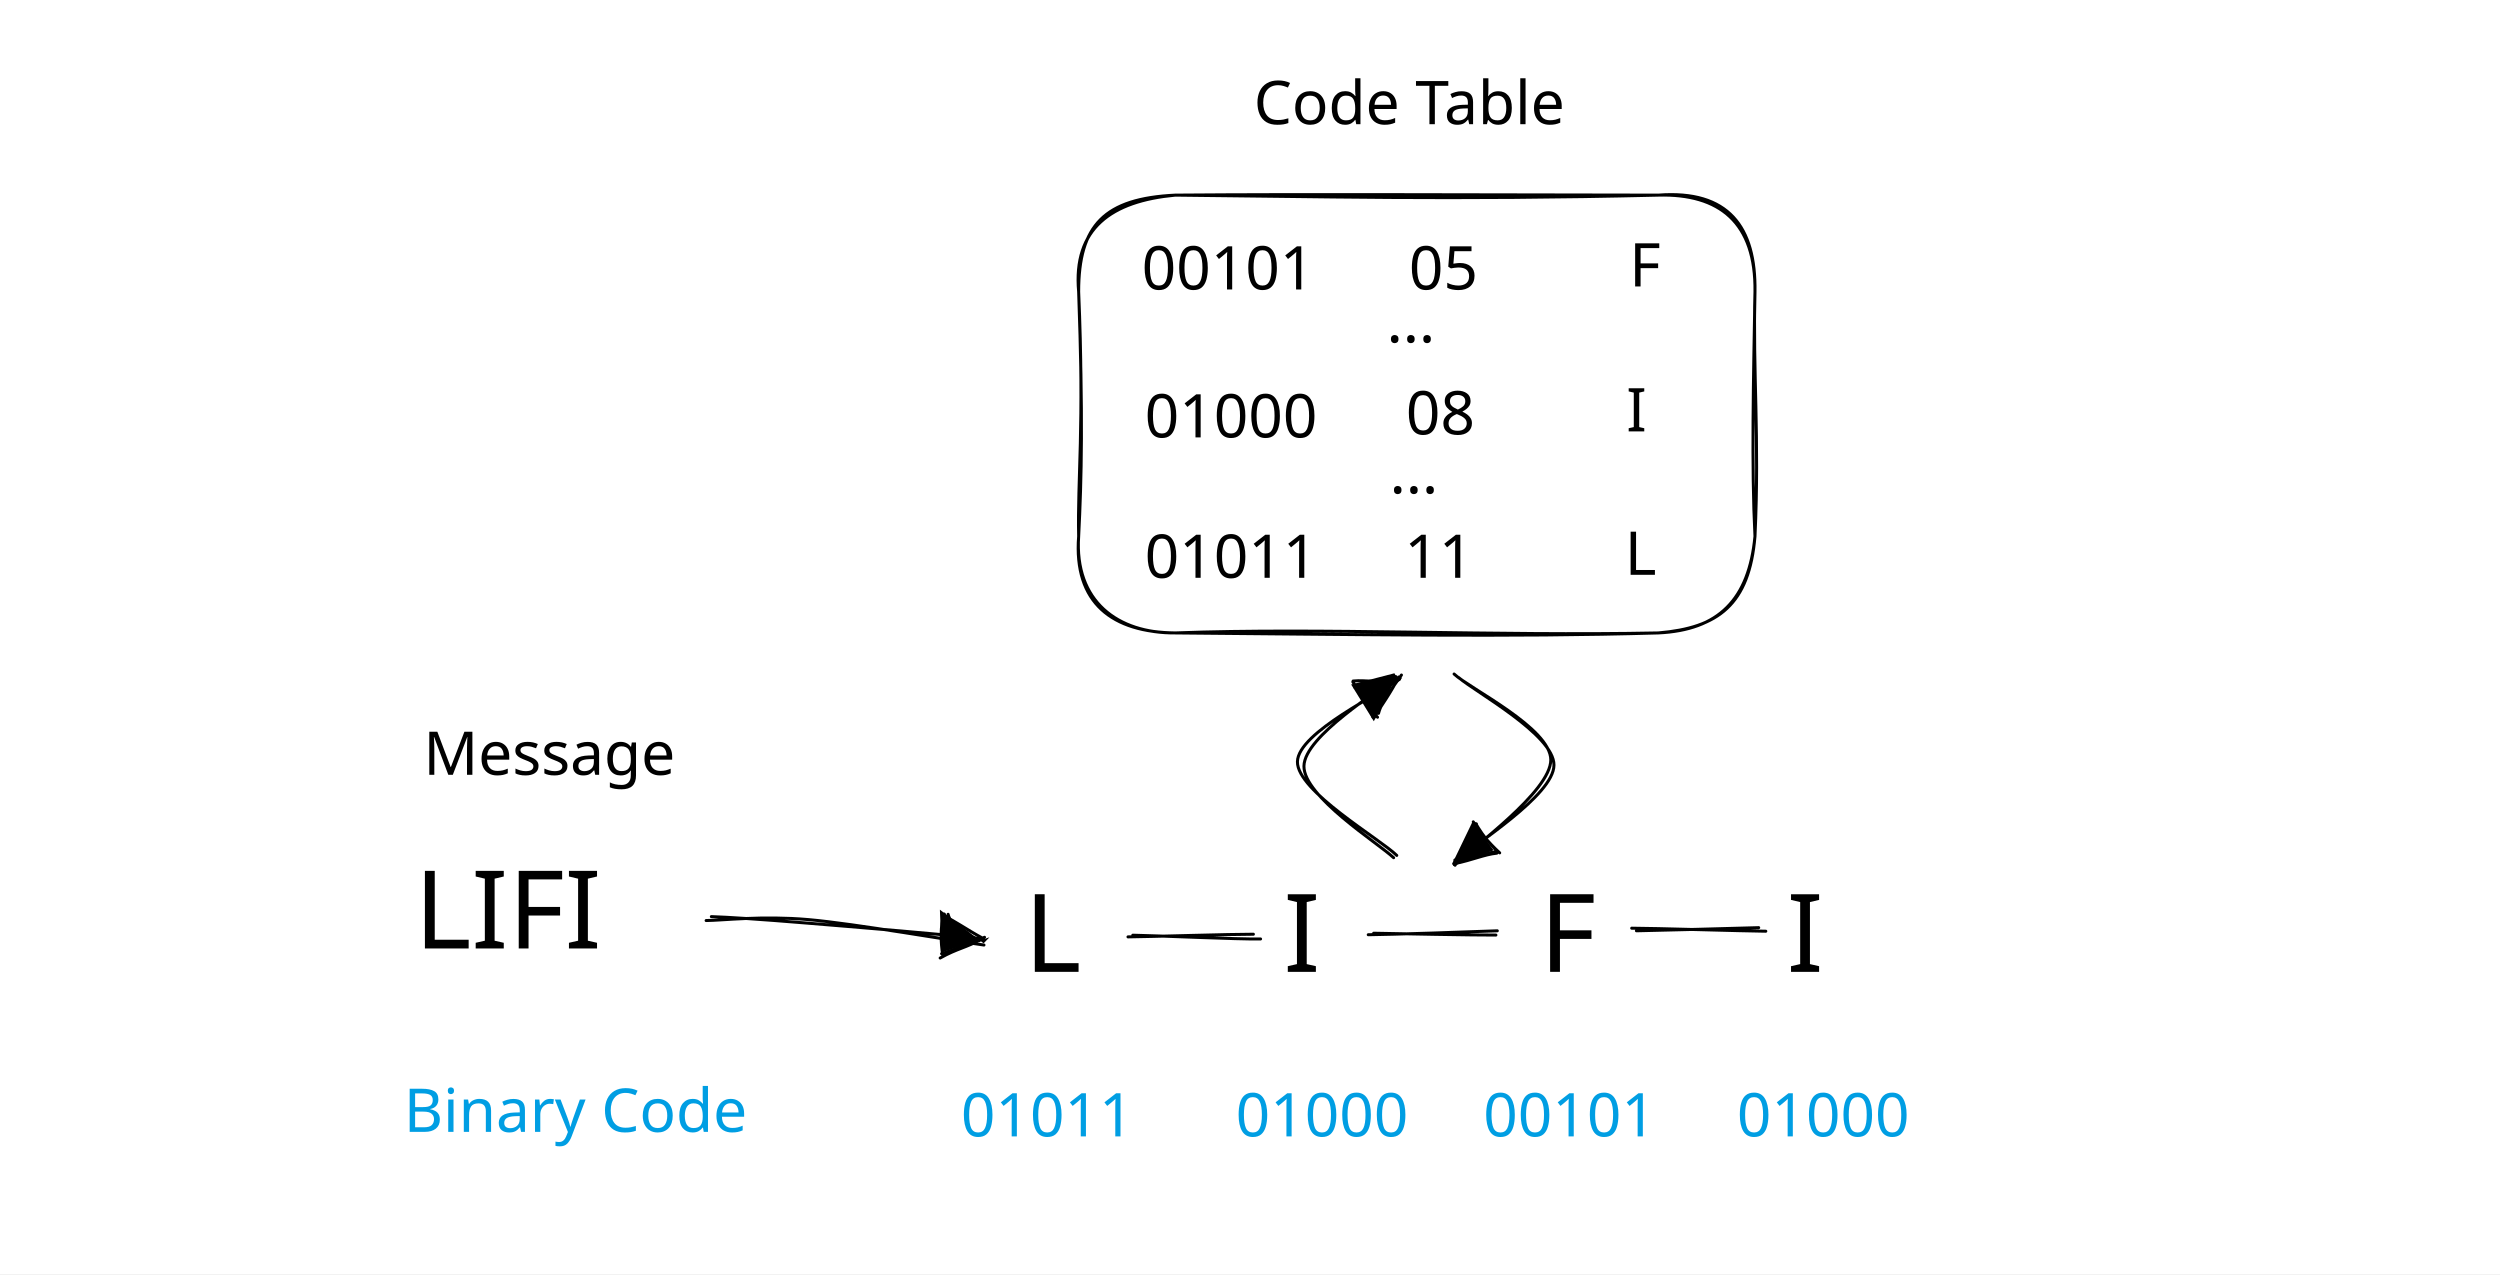
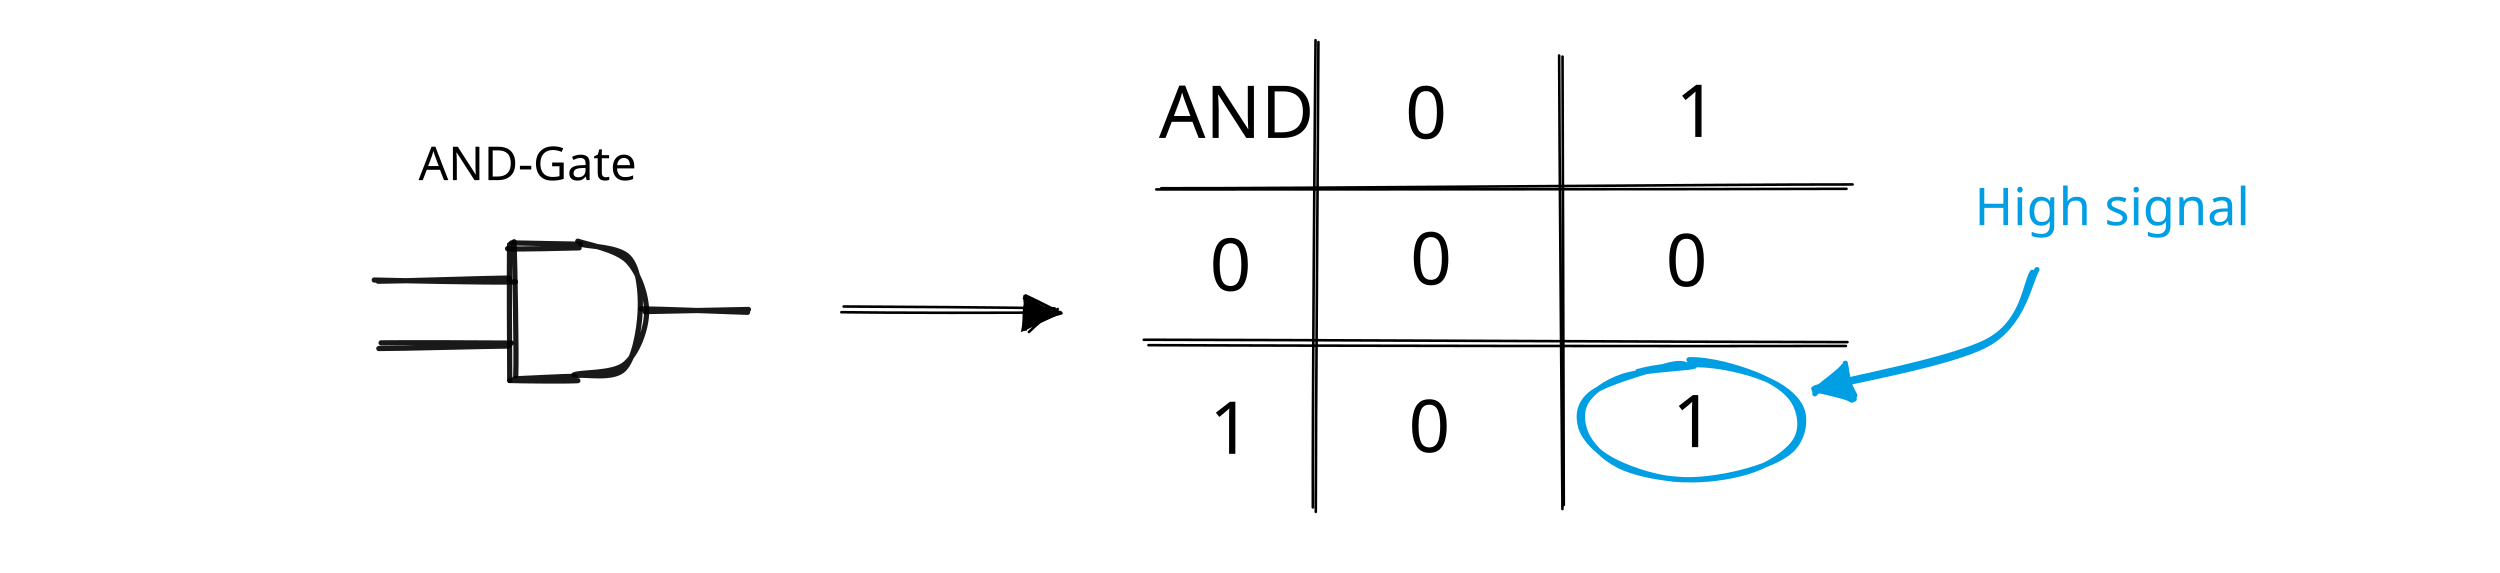
- <svg xmlns="http://www.w3.org/2000/svg" version="1.1" viewBox="0 0 828 422" width="828" height="422">
+ <svg xmlns="http://www.w3.org/2000/svg" version="1.1" viewBox="0 0 959.2 219.8" width="959.2" height="219.8">
  
-   eyJ2ZXJzaW9uIjoiMSIsImVuY29kaW5nIjoiYnN0cmluZyIsImNvbXByZXNzZWQiOnRydWUsImVuY29kZWQiOiJ4nO2dWVPqSFx1MDAxYsfvz6ewnNtDpvdl7kRZ3FFU1LemrFxiXHUwMDAxXCKRsFx1MDAwNEGnznd/O5EhXHSEXHUwMDE4kHCiNblQSGfpdPr37+d5euGfXHUwMDFmOzu7zmvP2P1rZ9eY1HXLbFxm9PHuT3f/izFcdTAwMTiadlclIe/70Fx1MDAxZVxy6t6RbcfpXHL/+vNPvdfTWqbzaNtcdTAwMWStbj+/n2ZYxrPRdYbqwP+p7zs7/3h/XHUwMDAzN3KMieNcdTAwMWTr7fVvXHUwMDAzXHUwMDExmd97Zne9W3KMKONcdTAwMDDT2Vx1MDAwMebwQN3JMVx1MDAxYSq1qVtDw09xd+3eNqxJ76n9VDxcdTAwMWH1jaPCTancfuT+XZumZVWdV+v9efR6ezQw/NShM7A7Rs1sOG03X3P7Z+dccm1VXv5ZXHUwMDAze9Rqd43hMHSO3dPrpvPq7lx1MDAwM2C2V++2vGv4eybqXHUwMDFiXHUwMDExcvbdPVx1MDAwM1x1MDAwMzl3733bslx1MDAwN+69/1x1MDAwMN7m3/1Rr3daKlx1MDAwYt3G7Fx1MDAxOGegd4c9faBeh3/cePpUwi/stmG22o77ov3yXHUwMDFkXHUwMDFhXtFcIiC5YFx1MDAwMPNZgnuP3mHDe79/XHUwMDA3n73bmD57d2RZfrbchEKgTvjnjHpccv39XHUwMDA1QqbuwVxiJ5BcdTAwMTG/5Cyz25m/nGXXO1x1MDAxMe+8aXedqvlmeDlcdTAwMGXtLerPpvVcdTAwMWF6I179U8VzqrKrt4xgXHUwMDExXHUwMDBlXHJ1U/cqUIRcdTAwMGXfs8yWW0V3LaNcdTAwMTmuu46pqJklO3bPT62r2+vqcoPDxvxj2Fx1MDAwM7NldnXrai4rXvqvn6txg1x1MDAwMFxcxlxypJJJQqlMXHUwMDBlzotl31x1MDAxZN11x+W9Um6E9lxu91x1MDAxN/U8yj44LFxmXHUwMDBlkVx1MDAxYU1cdTAwMGZcdTAwMWS2iFx1MDAwZcHz6FxiwiihXHUwMDEy0o2hM03wq0bgtVx1MDAxZNP6rV0tvcjiYb9cXLjBpSdwTWZZXHUwMDBm1SN9MLDHu7OUX9NPcWBiJLhf4uuBiVlo71xmTFx1MDAxY1wizc3gyWHxMJLKgP5vg0ovXHUwMDFmayFcdOnSplxmYipcdTAwMDXlXGb5kvpcdTAwMTGSr8UyvFx1MDAwNLyU491S+exscivfJpdZR5JcdF9CvddMuYbSY1x1MDAxMvnVKIZJSDBcdTAwMDVcdTAwMDQxvrn2LCUof8Zd91x1MDAxMZmP9jl4rpyMrWPZKdXrXHUwMDE1m29cZnaGWcBcdTAwMTJLXHUwMDFk9kyQvibmXGbP751hziRcdTAwMTSAqVqfXHUwMDE4c/v1sdC8PFx1MDAxNvDhXHUwMDFhXHUwMDFlSVK7vLSuKlnHnDO/qrhnSJxiw1x1MDAwYmFcIqNcdTAwMTVcImVGQs7hVqxWpeRYfJaX5Fbrvt0wdq70RytcdTAwMTOGayA3sVx1MDAwNFxyjLrzXoGiMFwiYFx1MDAxOUZSXHUwMDE5UUJJdnL79VxyVKu97tXgqqePi4OT4qNee7nLPEUgbL9CnGJLiVwiIIKEaDK48XmoXGJcdTAwMDeE8ICD+jFSfsv1bz3A0z2/lpNcdTAwMTbX7l091i5cdTAwMGJcdTAwMGbX9+aoYb9hkSfD3P3FXHUwMDA22tOKXTFcdTAwMGZ7et4wO87xW6vPJlx1MDAxN/eTTbWnjHIqVzGe12qKXHUwMDEwW25xQoilYDRgXCJ9aHF2Xob5yrB5Xt5vji6LR62+XHUwMDFj7GdcdTAwMWVcIsQ1wWlcYiREkMbTY4nBRZRcdTAwMDJ4/etcdEqEXHUwMDExY1x1MDAxNK7ATjabo0XzXHJAXHUwMDAwYXRLJENcdTAwMDen3Vx1MDAxMr1nZD125NL2XHUwMDA3UZVIXHUwMDA1TI5OXHJPmi9cdTAwMGadyYvzkrtcdTAwMWZW988omVhZR0c94LbRXHSYbTHoQIKAylxiXHUwMDExm4uiZIedbICzNjVMLKNcdTAwMDZyKFx0IUDCxNjcOKJTXHUwMDEwXHLkVFx1MDAxOC5fdZxaYXKeyzw2gkVgXHUwMDAz08Qm0lx1MDAwM1rAXHUwMDA2UVx1MDAwZSBhXHUwMDAyf0Nqolx1MDAwM1x1MDAwNluGZs2AXHUwMDAxgmg5M0BZXHRcdTAwMDJcdTAwMTKZmFx1MDAxOVA4h5eTPad51qTj0/xTXHUwMDAzV0Qv68xwrppcdTAwMWHsb+HwQTaihFBcIoo5ltuJXHUwMDEyflwimlx1MDAxN+vVXHUwMDE0jE7fhEWo3z/fXHUwMDFixforQpf0clx1MDAwM9f9hFx1MDAxNzb9lJ3oYyb6XHUwMDE51uxkwGCp2apqMECAQpBcXEysO1q9ujgtXHUwMDFj3jvV1uApNzwtq6LPuphEuHxQsjQlJJnLXHUwMDA3lZRLziH5pj5fuFx1MDAwNH+jz6cyslx1MDAxZTwxg01cdTAwMTjgXHUwMDAyrtJnTotm8dIqkkl9ZPVPOs/Pe/1cdTAwMWIn6+woU0PDXHUwMDBi7NBUm9+kPlx1MDAxZlx1MDAwMVx1MDAwNED6XHUwMDFkfT4gMlx1MDAwMY7YfJPDIZdcdTAwMTKSXHUwMDE1QvW0eXHctK+Ni9b4ptTLmc/83M4+NoJHYEPSxCaZz1x1MDAwN1x1MDAwMVx1MDAxNlxiY8i/o9NcdTAwMTdtp22ZmnXtNLK8l1hiRiQgK1xmXHUwMDA2XHUwMDE5XHUwMDFlXFydv3XahnPzdNe9N4735d3eXHUwMDE3XGLNL1x1MDAwNkogSdXVS2inXHSsXlx1MDAwMcT8W9ppbkw8XHUwMDBi4LxnZE14llx1MDAwZW5kXGaqRofy5LH5ioBHtWN9Ulx1MDAxOdya+YfG2e3J8W0p6+woU3SxwUmXnYR2XHUwMDFhgFx1MDAxOFwiKb4lOjRcdTAwMTPc0DWhgctD8954XG6OaXIzrc5q4p69der98Vx1MDAwMTopvFx1MDAxNPd6Jsg8NUJEUJNqZCCZmabKn6k251s6N8UsQFNcXLeh4UuZ4YwyZeOv0Fx1MDAwYkxcdTAwMGZwjtSrRVx1MDAwMug5NPPnNXtcdTAwMGa/ZJ5cdTAwMTlcdTAwMTCefoIgSbMrKzCpJN5CU1x1MDAxNjL8nm6NpmlZQMbNxnrQcLlcdTAwMTRcdTAwMWGAoVx1MDAxMlxcTpK7NuNxrTC5rzPWf+5cdTAwMWScmJX861xyy755XHUwMDA2wuPcIctcdTAwMDA0jCFMsfiW/b9fnVx1MDAxOVx1MDAwNJaHXHUwMDAzOOOcY1xmkjOzX1x1MDAxY06Mq8KtXdiv14/L5sPeee8w88xQobHAxkNcdTAwMDRlolx1MDAwZlx1MDAxOEEsJFx1MDAwMYxtzruZJmy1r7ZUbtv9cq1QXHUwMDA1iHb3b29cdTAwMDaVonP9Rftqo63LLffVrmldXCJcdTAwMTRcdTAwMTNcdTAwMDNEiFx1MDAxMiFhcuitl1x1MDAxMpOgVnnoly0xumi+3taczHtkiiaNXHUwMDAyf/Ovklx1MDAxOejdcWvKO1x1MDAwZY6UTlx1MDAxM/rvXHUwMDA051dcdTAwMThI8V6IXHUwMDExdMKYoYxcdTAwMTBSRlxilcnpjJ/1l1E6qVxiTtzy3jGnXHUwMDFhR8qGVHYkXCJcdTAwMWNcdTAwMDRa6U3TXHUwMDE5XHUwMDE4fz2jk2tcdTAwMDBB6MV4KZJcdTAwMTgvwqrSiTKV+OempKDpnpgpKbEzoyVcdTAwMTFoXHUwMDFkyoaOPnDyZrdhdlvhjE1X0DhMMFx1MDAxZN/jsj5yc1x0NFx1MDAwNIXbbS6xKlx1MDAxOImZ78y7JaP3vMqs0YXHNbqNj7NcdTAwMTE/XHUwMDA1OZCNXHUwMDFj0DB041tMQFVpIOa+a+Dng0Tkw9KHzr79/Gw6qoQrttl15kvSK7I9XHUwMDE34rahL4iBeo5gmqpx5tyMs5570bAq+592fCC8L7PPf/+MPNqvkN7hc7VcdTAwMTVJ+tFcdTAwMDVk6H5cdTAwMGLV3T/9R/D/ytpGl0tcdTAwMWKWXFy1eHCFKarxQ1x1MDAxNTMqbVx1MDAxYy1Km0zTRydcdTAwMTFdj36WpvIlkZIuIcgqpsam1ctdcSXQVbB59UosXHUwMDFiilx1MDAxZsKoXHUwMDAyXHUwMDAwcVx0mFR+MImQXHK0rnzFj5RcdTAwMGXLV4KMSFxyXHUwMDA3N1x1MDAwZdNcdTAwMTazUNpGZcyvq3OHf051XHUwMDAyS6TMqVx1MDAwZSVcdTAwMTJcYlfhXHUwMDEyi068b5xR0Vx1MDAxMVx1MDAwMGlcdTAwMWNgXHUwMDA2hVBcIlx1MDAxYqhEU1x1MDAwMVx1MDAxMppy+IhcdTAwMWI4Y1SyuWxtWYqoXHUwMDA0KiOqtv9WKZJcdTAwMWOnaUglllx1MDAwMKVcdTAwMDCuMiu7XHUwMDBlXCLsTspQNt6CXHUwMDAyUE2oJEGpeoFcdTAwMDQq23g9XYqP3s3p0lxcrlwizSrJMCDKJCbunFNA/tMlb3fA08PLJ+Aoa1xickVm8klr8Vx1MDAwZXxWlUlcdTAwMDJNKteJXHUwMDAxJFx0poFcdTAwMTlJ/ypcdTAwMTNcdTAwMDZu51x1MDAwMUJcdTAwMDJRmt5cdTAwMDJ0iaSJuZNcYiVcdTAwMDerRGE3Lk2CyEB3/ealaSVcdTAwMTVQZiOjjCm9did4ML/tXGJYJ4gqOcXKhGFKndCidZJIm+KDjGHB/DhTQqNcXFDlcVx1MDAwMMqUOKXu/n09ZYJLTSZcdTAwMDSRVLLEk1x1MDAwYlP8XHUwMDE0raxcblx1MDAxM4SaXHUwMDEwXHUwMDAyYbdcdTAwMGWR4Gqg3mBcdTAwMDSZbr8q0nDg3jBiiT+2oE5QKmdBcFx1MDAwMX6nXHUwMDEzpzxcdTAwMTRcdTAwMTmwIDcvT/Er6oTlSWkl4FRyiVx1MDAxMFx1MDAxN1x1MDAxY/njmoNGXG5P24uDXHUwMDFhdVx1MDAxNyxk7tIr3Huni9mgXHUwMDFhcHtdlHUugHL1INuEXCJFXHUwMDA0nbamS7mlVdjdkPjo/NDd2Kq6tnSESGDVk4WhiG7FhaqeJNa1XHUwMDA3PDnix2fV3oXonPRPS8f5QfZccq75/m2CeLySScPAaVx1MDAwZnynSEpcdTAwMTJani7NhX1cdTAwMTHFZKvzXHUwMDEzs7G0xifWpMFyuaNCXeNO2WbJ7YGLcT13M1x1MDAwNLejIzZundydi7dTa5J1bjhcdTAwMTVcdTAwMTnkRmLk+eDfk5svP6+XkKVmNJRcdTAwMTRATlaxoztnxpHdyZU7rSaxm3f1sVnttLPOjZyznDPBXHIk1LVL6HaG8f5cdTAwMDfO6uCAmMiYck6lQCw5OEPMm69N+HyLKoWrbvuUsr1+5lxyNVx1MDAxMViHNDPgSOVNuWGcb8nNXHUwMDE3mqBcdTAwMTgzeGh54EY5YkhcdTAwMTlqyVx1MDAxZJz4lUizyo3yPFx1MDAwMaTQXHUwMDFi1UegnJtFXCKVq004XHUwMDAxbjdcdTAwMTiUIMWlbTHU3Fx1MDAwMVx1MDAxNMzt/6CCR/3EyWJcdTAwMTCHuaM15EpcdTAwMGK1bD6EXHUwMDAzaKqjiFx1MDAxModwgEYwp5y7Y4hU5Y1cdTAwMWG7M/c2iVh49FAwJ/xcdTAwMTRfbIzPsvrkbr8rolx1MDAwMsXSiFxuJlx1MDAxMnHGUPJVn8yDq/Nqnlx1MDAxZjSvO6ft/W6uVHxqXHUwMDFmZ11viEBzXHUwMDAzetyWOnb08Oda6uAgmdh15zl3f9xjO+vOc6rKYa3BO2utO6+I1lx1MDAwN6877oLv0S32dlx1MDAxN55cdTAwMGZmJ1x1MDAxNqP4lef50mH5lFx1MDAwMSFcdTAwMDSTyVmq5u3hmfl8c9Nq3rdcZlq4bl/Wz7POXHUwMDEypkKbmyYtQGjm9Fx1MDAxY0yRoKz8XHUwMDBiSiBcdTAwMDKooFx1MDAwNzL7XHIlzIFkq8yVXmvR+TjMVFx1MDAxYsdXwey9Nv6Ytlxuu3qvV3XUJWdZU89gNqb4+ZfZfTGNcX6xXHUwMDE4/2h6m1vHvfy71cjwnvPXj1//XHUwMDA33dqNXyJ9
+   eyJ2ZXJzaW9uIjoiMSIsImVuY29kaW5nIjoiYnN0cmluZyIsImNvbXByZXNzZWQiOnRydWUsImVuY29kZWQiOiJ4nO2cWVPjuFx1MDAxNoDf+1dQzOvgOdqleSPse1hcdTAwMDJcdTAwMWRuTVEmMcFk7dghhKn+7/fIQOyYOCRcdTAwMDFCuDeurlx1MDAwNmTZlqXznUU68r8/lpaWw17LW/57adl7KLk1v9x2u8t/2vJ7r1x1MDAxZPjNXHUwMDA2nqLR30Gz0y5FNW/DsFx1MDAxNfz9119uq+VU/PC62aw6pWb96TKv5tW9Rlx1MDAxOGDF/+DfS0v/Rv8nXHUwMDFlVPNcdTAwMWJeVDcqjVx1MDAxZiMhXXjYbERPJIpSrShjrF/DXHUwMDBm1vFJoVfG0zduLfDiM7Zo+Wz/mq12qsX8fVCuwoq83L1b0fFTb/xa7TTs1Z7exy3ddtqJNlx1MDAwNWG7WfUu/HJ4a5+eKu9fXHUwMDE3NLG/4qvazU7ltuFcdTAwMDXBwDXNllvyw54tg/hcdTAwMDXdRiW6R1xc8mB7wMTX2SsoN6lnrzVrzbZ99lx1MDAxZlx1MDAxMFx1MDAxZPHTr91StYJNaJT7dcK221xiWm5cdTAwMWKHI67XfX6r+Mm3nl+5XHJtXHUwMDAzdVxcXHUwMDE4eFHXUk4lJUyo/lx0+4zWTjlcdTAwMWHff5Lv3ig/v/vLgMdDTp9LfsettfU3XHUwMDEyolx1MDAxMt+q0yq7T+NKpGaKSMq1YXHLUHyqeLLRqdXismapOkRcdTAwMTSC0G2HOb9R9lx1MDAxYpX0JV6jnHGm5lx1MDAwNuFas173Q2xGvuk3wnSN6L6r7Xaze+u55SF3zjzXsreL2bBH/NtSPCjRXHUwMDFm/d//+fPt2jh4cf1cdTAwMWbJn8+9Pj6HNItDQaTUmoJcdTAwMThcdTAwMWLDe6buayd7K5d35YOWa+pBjf66mHtcZlx1MDAxM9Jmr2CJXHUwMDE3/mhcZqmM791cdTAwMDfxXHUwMDE1hlx1MDAwNIw0itBY/31cdTAwMDGGjFxuXHUwMDE166NcdTAwMDWGL0diXGJT9cfCMPRcdTAwMWXCYVx1MDAxOGqSLuybQ1x1MDAwZUBcdTAwMDXjJK7xXHUwMDE2h+erh+v31Z1CsPpzvXJydXhQaa1cdTAwMDTfgEOHXHUwMDBipoFJhWpHxdJcdTAwMWZcdTAwMTlHYVx1MDAxYyZcZoomXHUwMDExKJqSy0+DVMTt7zPKeFx1MDAxYVJBOP6jOlx1MDAwNvptSFx1MDAwN6RyXHUwMDEyXHUwMDFhXHUwMDE5YdLET5qAxptmIzz1XHUwMDFmI4WgXHUwMDA3Sjfdul+LXHUwMDE0Xr84XHUwMDEyTuxcdTAwMWVcdTAwMTSfZPdcdTAwMDVeZDzwXHUwMDBlaqDqas2vNFwi2+LdXGZcbnXoo3fZP1x1MDAxZDZb8dlcdTAwMTI+2sXbtXdecdps+1x1MDAxNb/h1s5cdTAwMTLNmMqmqWzf0kggXG49zPGNmn9cXDxj3Vx1MDAwMmDvXlx1MDAwMXBee/jZ2pl3mFRCLp/w4Z/GyzDfUjGHKGOYXHUwMDAxTlx1MDAxOVJN0/hwoSTVhJNcdPD5cFx1MDAxYidcdTAwMThINVxyVf/jNm7Q1Xw1llx1MDAxZuR5XHUwMDEywtKlL5hyIylcdTAwMWV8/FxicOuyna8p0mS1w8Of27uVK7JzYuadUpRAh4PiVEkpKJhBk8ckdzTDbjeSMaLl51x1MDAxMUyldoRcdTAwMTBcdTAwMWFjL0lBXHQzlpdKXGZcdTAwMDWMXHUwMDE1+VdGi1x1MDAxY1us445ZIPxyZFx1MDAwZmnq8nd5rTKTYFwiQFx1MDAwMzdUj48w2z876/nnlc7+oXe1dl1Ul/rAnXuEuXFcZuOorlx1MDAxNIZsilxmTukwolx1MDAxY6MlXG6r1kbqz1x1MDAwYixJ7NuN8FmJklx1MDAwNlx1MDAxZsMmiiyndlqp4pxOZV6nclphXHUwMDFlXFxWXHUwMDE47bBmRn/ZXHUwMDFjMaVQ9YvEnNxbXHUwMDFjtVx1MDAxZdz66lZ+zT+56JbgcjvQW8Xd78CR5lx1MDAxOFx1MDAwM1x1MDAxYUNcdFWJ141GW1x1MDAwM2ozUJRcdTAwMTNhtObpds1cdTAwMWMkK+JcdTAwMTj8yUnc1+mjP8VcdTAwMDBmXHUwMDE3/ZF5XHUwMDAwiUxcdTAwMDdcdTAwMTKhMoskXHUwMDA12JM66du8XHUwMDA10vGh1PemK07aZ3nps+P89rG3Pu8gaapcdTAwMWSUXHUwMDE5XGZzuWYy4TQ+hYHaMdJobjRlWjP95Vx1MDAxY9m1XHUwMDFloNLMhCPJQetcdTAwMDVH43BEMqdQ0MtcdTAwMDH0KdX4XHUwMDFjbVx1MDAxNMuXRf8kl8t31+q74ebWTtetzztHaGtcdTAwMWMjXGZcdTAwMDHCjNCKpdbqhHEkSGY0RsXWrfpqkJRgoIWSs/HsXGZcdTAwMTA9O4P0nT07kljxSbt2XHUwMDEyKTNUMTM2SaVcXJ7t6fBSt4rnddZuy0qvtzHvJGmqXHUwMDFjzplcdTAwMDCGgVx1MDAwN6A7O+jaKe1cdTAwMDBwQVx1MDAxNZojO7v/1SQxbJHRYqKZyXeYJFx1MDAwNXKqZbb/P5PEVFx1MDAxNkmKcGGN0vgrZMfNXFxcdTAwMDDN3D5f3T09r/M9ctnbyM8/SNzRXHUwMDA2g1x1MDAwMVx1MDAwNUBcZlxmzvAzXCJcdTAwMWS0Slx1MDAxNFx1MDAwNUpcdTAwMDDFXHUwMDFlYV9cZpK0XHUwMDFjcc5ns0DG8ZVcdTAwMTdcdTAwMTZp6X1cdTAwMWOhZceIQfHxXHJShclSvlrrQHHzqlRVe+1GNWTzzpGi0tFSK66t/lx1MDAxNdSkQFx1MDAxMo6dziNcbiMlo/SXzzVIJVx1MDAxNVxu92w4koRpuuDonVx1MDAxY1x0xSkoScdcdTAwMDdps6t6N+dBvXHGm83tw4rYKpDT71x1MDAwMFx1MDAxMmWUXHUwMDE4I4TkwqQm7ZRxXGbB6EiAspFcdTAwMTT5aovEXHUwMDE5oTguM5q041xuXHUwMDEyPuSCJOxXr1x1MDAxND5cdNJcdTAwMTCcOOhMnFx1MDAwMOWLTDR151x1MDAxZV20b49yp4Wrm9Ojh0tXdOn53Fx1MDAwN0rEXGJHg2JcdTAwMTJcdTAwMDSVgqFcdTAwMGVcdTAwMTngiXLmcGY0YHdcdTAwMThlVGZcdTAwMDbUUFQmRcow41D0M61npVx1MDAxOGdDXGJD7rG9WEczXHUwMDAygsvE3NozcVx1MDAxOEgxm7o2XHUwMDAxcK9XiNlzyXQrxILYRYNcdDhcdTAwMWMpwplZtCZz3plcdTAwMThuOKGT5NE+ul6ws7teeNRcdTAwMDd7NzfnXHUwMDFlzV3V96eTXvpB0mveXHUwMDEyXs5QOoGiaEpcdTAwMDBKMKxcdTAwMWQ0XHUwMDA2gjmAI6ElZVx1MDAwMiSDz8tmYNpiXCLRvcOoUIBJzIFnZzNQ0DbnRMnhblZCKPfDYP1Ken75KFx1MDAwZrfN2une6b2//Hx+NklcdTAwMGaCUkJcdTAwMTZJXHUwMDBmr2tnj3zq8lx1MDAxZsmfk2dcdTAwMTeOXGKgmFx1MDAwNoHAjz9cdTAwMTNcdTAwMTHmb3tbp4/FX+ZO4oU5kIW9KdNcdTAwMGJnxjpjYCdcIlxikk6I4CpcdTAwMTVAcXCozWEnVGM0aT6PdEFcdTAwMWMqqMYozaD64YmtXGbZoGvFXHUwMDA0mrSMcGrB+XfgPHPcU1e/XHUwMDEzc5Mu7acnon1DLVx1MDAwMONTvl44eDjevFx1MDAxM7mC+3Nnu3R7lefHj9+bconOKvqohKD7J3lcIo92XHUwMDFlKDdcdTAwMThOXHUwMDE4TeiC8lx1MDAwNeWjKVx1MDAxZrFcdTAwMGaVcC0oN2yCZYXt6mXxYv2i9LhZvO497q1cXJzkyLxjrqlDXHUwMDA0oNuCrovWNLWsQJXDXGZGgDJaXHUwMDE3XHUwMDEzn4f5kG1cdTAwMDTZ5L9gLomimfmMXHUwMDBizL9cdTAwMDPmXHUwMDAztV+N+Fx1MDAwN2GuaXaGJYBcdTAwMDGtxFx1MDAwNNvN8/WKMuXro/vHYqdcdTAwMDGnW3e/XHUwMDBltVhgPt5eXHUwMDAzu7pcIjk3kWuRzKtcdTAwMTm1IZYraeySzILzb8t55sCnrn6nOc9Mt+FcdTAwMWMoIFx1MDAwMeMnUktcdTAwMWVcdTAwMTTCXHUwMDA3XvqlXHUwMDAyWizU8/l2rTflhoR5wVxcaUfa6TdJXHUwMDE4pZ85XHQ3XHLmXHUwMDE0tF3FXHUwMDE3i9h8gflcdTAwMWJbXHUwMDA3ucn8bFx1MDAwNVE2YZ6AXHUwMDFlf769vt0497a7R4fXx+DeddrF4GR13ufgOChHobpcdTAwMDOjXHUwMDAwQTaprLrZ2XPucM0xUmKGSklgXGLob7rxXGahV5l76Vx1MDAxN9x/XHUwMDA37ol2XHUwMDA0l2BcdTAwMDRcdTAwMTFIP5dSJy9cdTAwMTeOdeFwmI2RILk0b6qRLLGKTkpHSFx1MDAxNCiOoDOiXHRTb7ZOoVW0+82p4lxu3f2B23HpSLtJklx1MDAwYiO1VKDfutuHhixZ+SUs+5MgXG7RNjBBXHUwMDA2PilUt1x1MDAxZev04GSzIVx1MDAxNbna9Uv7ndt5X1x1MDAwZce+dJiWlEuuJXCS+iCIxiFFb1x1MDAwNyQoRYF+3vdAXGbFXHUwMDAxXHUwMDE2lFx1MDAxOEnRqaLDXFxcdTAwMTlKXHUwMDFkjic4k9HiJ0tkKrzMVGhuk2DUTHJPpldSidxcdTAwMTO7dZVpYU2ttt/MSFx1MDAwNF9cdTAwMDO5KPFcdTAwMWIlPlx1MDAxZrKyhS1cdTAwMWGakkJEZlfN6JtcIk9tXHUwMDFiyaRrVeYwKCnPYpIwlFFFXHKMn/PVyu2Jjbv2Sq62ro9L3Y7n9Uxp3qlcdTAwMTSgR32zXHUwMDAwtaFmRlx1MDAxM7tkXHUwMDAwisDn5Xwl9syOWFx1MDAwN1x1MDAxMKghOLBJkic/3GVAnVx1MDAwMVPlVM6Fy4Cj4Keytj7UcYjHMVV9LOvp1Wp+K1x1MDAxOJ5RljnlR1x0SNSQevypgFx1MDAwN3mOXCIvglKrYMqXXHUwMDE36ysn/uHR10ZcYmOkZ1x1MDAxYTJcblVFx0fVeFx1MDAxZXtcdTAwMDeqsXHuo8pfpWeie4bBXG7LWLP7QFb71/ybXHUwMDEwvOeBLmzsXHUwMDFl+bnzqnuQ75VcdTAwMGX4ceFcdTAwMWFQmJJcdTAwMTKaMlx1MDAxMv0zv1/kNVtcdTAwMTPYzV4wyVx1MDAxN1x1MDAxMaYzUjLTcSQ2KOeCTDDXPbpD5lTyjZSjJJ+pmUn+kC/p8FfOIbG5Z6iOMpLPZmOmbJpcIv9cYjOVaNjz54Ejt2y5etfZPDbXdHd/bW3tNH/hw/pBKYFcdTAwMTa6laWObSU4RHON0Vx1MDAxZvpTaL21Sqz8Llfclm0zefWuXHUwMDAzXHUwMDA2MatccqP1+EBcdTAwMWKAoULC+Fx1MDAxMyNcZiZYXCK5td9cYnSQpcJWakYo1Vx1MDAxY+SrNn0zU7xCTLI+fTOsXonl21x1MDAxZVxcTGi9s2JfnqnBMEy3i3V6gk+DjZa7edVgNtk7W4PBXHUwMDA0bvb7NNjQXHUwMDE5PfpKhSlcdTAwMWKFa/jA3X5fZ6U5IYlcdTAwMDTOKXduwEDpiGh5XHUwMDFi+3QpwLDWrVxyXHUwMDBmmPXAJZ9cdTAwMWQgJ5vz46XHot5adlut09DGzi/6XHUwMDE1x9gvP79wfNPle9/r5l6L2Vx1MDAxZjfRYe9cdTAwMWHpXHUwMDAzS55cdTAwMTdZst8/fv9cdTAwMTfrXVx1MDAxMFx1MDAwZiJ9
  <defs>
    <style class="style-fonts">
      @font-face {
        font-family: "Virgil";
        src: url("https://unpkg.com/@excalidraw/excalidraw@0.14.2/dist/excalidraw-assets/Virgil.woff2");
      }
      @font-face {
        font-family: "Cascadia";
        src: url("https://unpkg.com/@excalidraw/excalidraw@0.14.2/dist/excalidraw-assets/Cascadia.woff2");
      }
    </style>
  </defs>
-   <rect x="0" y="0" width="828" height="422" fill="#ffffff" />
-   <g transform="translate(140.25 238.625) rotate(0 42 12.5)">
-     <text x="0" y="18" font-family="Virgil, Segoe UI Emoji" font-size="20px" fill="#000000" text-anchor="start" style="white-space: pre;" direction="ltr">Message</text>
-   </g>
-   <g transform="translate(137.25 279.125) rotate(0 43 21.5)">
-     <text x="0" y="35" font-family="Cascadia, Segoe UI Emoji" font-size="36px" fill="#000000" text-anchor="start" style="white-space: pre;" direction="ltr">LIFI</text>
-   </g>
-   <g transform="translate(339.25 286.875) rotate(0 11.5 21.5)">
-     <text x="0" y="35" font-family="Cascadia, Segoe UI Emoji" font-size="36px" fill="#000000" text-anchor="start" style="white-space: pre;" direction="ltr">L</text>
-   </g>
-   <g transform="translate(415.25 23.125) rotate(0 57 12.5)">
-     <text x="0" y="18" font-family="Virgil, Segoe UI Emoji" font-size="20px" fill="#000000" text-anchor="start" style="white-space: pre;" direction="ltr">Code Table</text>
-   </g>
-   <g stroke-linecap="round" transform="translate(357.25 64.625) rotate(0 112 72.5)">
-     <path d="M32 0 M32 0 C77.05 -0.36, 126.89 -0.05, 192 0 M32 0 C77.69 0.4, 122.33 1.66, 192 0 M192 0 C212.23 -0.54, 224.31 9.01, 224 32 M192 0 C215.18 -1.77, 224.35 10.48, 224 32 M224 32 C223.26 58.31, 225.53 80.17, 224 113 M224 32 C223.52 60.79, 222.8 89.64, 224 113 M224 113 C222.09 135.68, 211.83 143.34, 192 145 M224 113 C222.01 134, 211.91 144.07, 192 145 M192 145 C137.66 146.09, 80.43 143.2, 32 145 M192 145 C142.14 146.44, 92.5 145.49, 32 145 M32 145 C11.27 144.8, -1.74 135.22, 0 113 M32 145 C12.94 145.17, -1.45 134.57, 0 113 M0 113 C-0.42 93.97, 1.91 76.95, 0 32 M0 113 C0.98 93.75, 1.46 73.08, 0 32 M0 32 C-1.89 11.01, 10.78 1.98, 32 0 M0 32 C-0.01 9.86, 8.59 1.14, 32 0" stroke="#000000" stroke-width="1" fill="none" />
-   </g>
-   <g transform="translate(379.125 172.375) rotate(0 30.5 12)">
-     <text x="0" y="19" font-family="Cascadia, Segoe UI Emoji" font-size="20px" fill="#000000" text-anchor="start" style="white-space: pre;" direction="ltr">01011</text>
-   </g>
-   <g transform="translate(465.125 172.375) rotate(0 12.5 12)">
-     <text x="0" y="19" font-family="Cascadia, Segoe UI Emoji" font-size="20px" fill="#000000" text-anchor="start" style="white-space: pre;" direction="ltr">11</text>
-   </g>
-   <g transform="translate(538.125 171.375) rotate(0 7 12)">
-     <text x="0" y="19" font-family="Cascadia, Segoe UI Emoji" font-size="20px" fill="#000000" text-anchor="start" style="white-space: pre;" direction="ltr">L</text>
-   </g>
-   <g transform="translate(425.0833 286.875) rotate(0 11.5 21.5)">
-     <text x="0" y="35" font-family="Cascadia, Segoe UI Emoji" font-size="36px" fill="#000000" text-anchor="start" style="white-space: pre;" direction="ltr">I</text>
-   </g>
-   <g transform="translate(379.125 125.875) rotate(0 30.5 12)">
-     <text x="0" y="19" font-family="Cascadia, Segoe UI Emoji" font-size="20px" fill="#000000" text-anchor="start" style="white-space: pre;" direction="ltr">01000</text>
-   </g>
-   <g transform="translate(465.625 124.875) rotate(0 12.5 12)">
-     <text x="0" y="19" font-family="Cascadia, Segoe UI Emoji" font-size="20px" fill="#000000" text-anchor="start" style="white-space: pre;" direction="ltr">08</text>
-   </g>
-   <g transform="translate(538.625 123.875) rotate(0 7 12)">
-     <text x="0" y="19" font-family="Cascadia, Segoe UI Emoji" font-size="20px" fill="#000000" text-anchor="start" style="white-space: pre;" direction="ltr">I</text>
-   </g>
-   <g transform="translate(378.125 76.875) rotate(0 30.5 12)">
-     <text x="0" y="19" font-family="Cascadia, Segoe UI Emoji" font-size="20px" fill="#000000" text-anchor="start" style="white-space: pre;" direction="ltr">00101</text>
-   </g>
-   <g transform="translate(466.625 76.875) rotate(0 12.5 12)">
-     <text x="0" y="19" font-family="Cascadia, Segoe UI Emoji" font-size="20px" fill="#000000" text-anchor="start" style="white-space: pre;" direction="ltr">05</text>
-   </g>
-   <g transform="translate(539.625 75.875) rotate(0 7 12)">
-     <text x="0" y="19" font-family="Cascadia, Segoe UI Emoji" font-size="20px" fill="#000000" text-anchor="start" style="white-space: pre;" direction="ltr">F</text>
-   </g>
-   <g transform="translate(460.25 144.375) rotate(0 18.5 12)">
-     <text x="0" y="19" font-family="Cascadia, Segoe UI Emoji" font-size="20px" fill="#000000" text-anchor="start" style="white-space: pre;" direction="ltr">...</text>
-   </g>
-   <g transform="translate(459.25 94.375) rotate(0 18.5 12)">
-     <text x="0" y="19" font-family="Cascadia, Segoe UI Emoji" font-size="20px" fill="#000000" text-anchor="start" style="white-space: pre;" direction="ltr">...</text>
-   </g>
-   <g transform="translate(509.9167 286.875) rotate(0 11.5 21.5)">
-     <text x="0" y="35" font-family="Cascadia, Segoe UI Emoji" font-size="36px" fill="#000000" text-anchor="start" style="white-space: pre;" direction="ltr">F</text>
-   </g>
-   <g transform="translate(591.75 286.875) rotate(0 11.5 21.5)">
-     <text x="0" y="35" font-family="Cascadia, Segoe UI Emoji" font-size="36px" fill="#000000" text-anchor="start" style="white-space: pre;" direction="ltr">I</text>
-   </g>
+   <rect x="0" y="0" width="959.2" height="219.8" fill="#ffffff" />
  <g stroke-linecap="round">
-     <g transform="translate(234.75 305.3538) rotate(0 45 3.510583)">
-       <path d="M-0.88 -0.47 C4.56 -0.51, 17.68 -2.13, 33.02 -0.78 C48.36 0.57, 81.64 6.37, 91.14 7.64 M0.85 -1.77 C6.1 -1.61, 17.06 -0.9, 32.08 0.34 C47.1 1.57, 81.28 4.36, 90.97 5.63" stroke="#000000" stroke-width="1" fill="none" />
-     </g>
-     <g transform="translate(234.75 305.3538) rotate(0 45 3.510583)">
-       <path d="M92.96 5.08 L77.1 10.08 L76.54 -4.07 L91.02 7.08" stroke="none" stroke-width="0" fill="#000000" fill-rule="evenodd" />
-       <path d="M90.37 5.65 C85.25 8.57, 82.33 8.74, 76.63 11.94 M91.32 5.07 C85.85 7.45, 81.87 8.86, 77.1 10.51 M77.51 11.09 C76.79 6.75, 76.6 1.18, 78 -2.62 M77.38 10.61 C76.95 6.22, 76.94 3.09, 78.09 -2.22 M79.26 -2.54 C80.26 1.52, 84.94 3.74, 89.63 6.19 M78.48 -1.58 C81.06 -0.63, 85.01 2.3, 91 5.55 M90.97 5.63 C90.97 5.63, 90.97 5.63, 90.97 5.63 M90.97 5.63 C90.97 5.63, 90.97 5.63, 90.97 5.63" stroke="#000000" stroke-width="1" fill="none" />
+     <g transform="translate(505.1926 15.5602) rotate(0 0 90)">
+       <path d="M0.66 0.59 C0.55 30.9, -0.38 150.85, -0.35 180.82 M-0.45 -0.14 C-0.78 29.92, -1.65 149.4, -1.48 179.12" stroke="#000000" stroke-width="1" fill="none" />
    </g>
  </g>
  <mask />
  <g stroke-linecap="round">
-     <g transform="translate(374.75 309.375) rotate(0 20.5 0)">
-       <path d="M-1.16 0.92 C5.69 0.86, 33.47 0.01, 40.37 0.04 M0.43 0.36 C7.74 0.47, 35.71 1.77, 42.75 1.61" stroke="#000000" stroke-width="1" fill="none" />
+     <g transform="translate(444.1926 71.5602) rotate(0 132.5 0)">
+       <path d="M-0.54 1.12 C43.4 1.08, 219.95 1.09, 264.28 0.88 M1.38 0.66 C45.66 0.8, 222.69 -0.86, 266.61 -0.79" stroke="#000000" stroke-width="1" fill="none" />
+     </g>
+   </g>
+   <mask />
+   <g transform="translate(444.6464 25.91957) rotate(0 25.5 17)">
+     <text x="0" y="27" font-family="Cascadia, Segoe UI Emoji" font-size="28px" fill="#000000" text-anchor="start" style="white-space: pre;" direction="ltr">AND</text>
+   </g>
+   <g stroke-linecap="round">
+     <g transform="translate(599.1926 20.5602) rotate(0 0 86.58997)">
+       <path d="M0.32 1.16 C0.44 30.06, 0.73 144.38, 0.8 173.2 M-0.98 0.72 C-0.95 29.85, 0.06 146.17, 0.28 174.75" stroke="#000000" stroke-width="1" fill="none" />
    </g>
  </g>
  <mask />
  <g stroke-linecap="round">
-     <g transform="translate(453.9536 308.5425) rotate(0 20.5 0)">
-       <path d="M-0.79 1.04 C6.17 0.99, 34.99 0.04, 41.95 -0.26 M1 0.54 C7.87 0.67, 34.98 1.2, 41.49 1.15" stroke="#000000" stroke-width="1" fill="none" />
+     <g transform="translate(439.6001 131.3941) rotate(0 134.2779 0)">
+       <path d="M-0.76 -1.04 C44.11 -1.03, 224.2 -0.15, 269.23 -0.13 M1.05 1.04 C45.82 1.25, 223.96 1.52, 268.63 1.34" stroke="#000000" stroke-width="1" fill="none" />
+     </g>
+   </g>
+   <mask />
+   <g transform="translate(464.1273 84.54637) rotate(0 9 17)">
+     <text x="0" y="27" font-family="Cascadia, Segoe UI Emoji" font-size="28px" fill="#000000" text-anchor="start" style="white-space: pre;" direction="ltr">0</text>
+   </g>
+   <g transform="translate(464.0389 147.1109) rotate(0 9 17)">
+     <text x="0" y="27" font-family="Cascadia, Segoe UI Emoji" font-size="28px" fill="#000000" text-anchor="start" style="white-space: pre;" direction="ltr">1</text>
+   </g>
+   <g transform="translate(642.9092 25.53005) rotate(0 9 17)">
+     <text x="0" y="27" font-family="Cascadia, Segoe UI Emoji" font-size="28px" fill="#000000" text-anchor="start" style="white-space: pre;" direction="ltr">1</text>
+   </g>
+   <g transform="translate(539.1517 26.1666) rotate(0 9 17)">
+     <text x="0" y="27" font-family="Cascadia, Segoe UI Emoji" font-size="28px" fill="#000000" text-anchor="start" style="white-space: pre;" direction="ltr">0</text>
+   </g>
+   <g transform="translate(641.6361 144.5647) rotate(0 9 17)">
+     <text x="0" y="27" font-family="Cascadia, Segoe UI Emoji" font-size="28px" fill="#000000" text-anchor="start" style="white-space: pre;" direction="ltr">1</text>
+   </g>
+   <g transform="translate(639.0899 82.81947) rotate(0 9 17)">
+     <text x="0" y="27" font-family="Cascadia, Segoe UI Emoji" font-size="28px" fill="#000000" text-anchor="start" style="white-space: pre;" direction="ltr">0</text>
+   </g>
+   <g transform="translate(541.0614 82.18292) rotate(0 9 17)">
+     <text x="0" y="27" font-family="Cascadia, Segoe UI Emoji" font-size="28px" fill="#000000" text-anchor="start" style="white-space: pre;" direction="ltr">0</text>
+   </g>
+   <g transform="translate(540.4248 146.4744) rotate(0 9 17)">
+     <text x="0" y="27" font-family="Cascadia, Segoe UI Emoji" font-size="28px" fill="#000000" text-anchor="start" style="white-space: pre;" direction="ltr">0</text>
+   </g>
+   <g stroke-linecap="round" transform="translate(10 10) rotate(0 469.6001 99.90001)">
+     <path d="M32 0 M32 0 C261.1 0.41, 490.95 0.62, 907.2 0 M32 0 C215.71 -2.54, 398.88 -2.36, 907.2 0 M907.2 0 C928.4 0.53, 937.29 10.69, 939.2 32 M907.2 0 C928.94 1.02, 939.35 12.26, 939.2 32 M939.2 32 C941.96 65.97, 941.39 100.49, 939.2 167.8 M939.2 32 C939.36 71.35, 939.75 108.95, 939.2 167.8 M939.2 167.8 C940.32 190.35, 928.21 200.32, 907.2 199.8 M939.2 167.8 C939.6 187.77, 929.05 201.91, 907.2 199.8 M907.2 199.8 C670.45 197.02, 433.27 198.08, 32 199.8 M907.2 199.8 C571.85 201.07, 236.72 201.48, 32 199.8 M32 199.8 C12.27 199.47, 0.94 187.75, 0 167.8 M32 199.8 C9.52 200.66, 0.26 190.22, 0 167.8 M0 167.8 C-0.75 132.2, -1.33 100.27, 0 32 M0 167.8 C0.13 132.4, 0.9 95.84, 0 32 M0 32 C-0.51 12.6, 10.64 -0.55, 32 0 M0 32 C0.87 10.08, 9.18 2.03, 32 0" stroke="transparent" stroke-width="1" fill="none" />
+   </g>
+   <g stroke-linecap="round">
+     <g stroke-opacity="0.9" fill-opacity="0.9" transform="translate(247.5956 119.5844) rotate(0 19.21984 0)">
+       <path d="M-0.13 -0.03 C6.51 -0.15, 33.16 -0.72, 39.57 -0.85 M-1.65 -1.09 C4.94 -1.06, 32.68 0.04, 39.21 0.25" stroke="#000000" stroke-width="2" fill="none" />
    </g>
  </g>
  <mask />
  <g stroke-linecap="round">
-     <g transform="translate(542.1715 307.9285) rotate(0 20.5 0)">
-       <path d="M-0.19 0.35 C6.5 0.22, 33.45 -0.47, 40.31 -0.69 M-1.75 -0.51 C5.32 -0.51, 35.67 0.43, 42.66 0.49" stroke="#000000" stroke-width="1" fill="none" />
+     <g stroke-opacity="0.9" fill-opacity="0.9" transform="translate(145.0898 106.7712) rotate(0 25.62645 0)">
+       <path d="M-0.03 1.13 C8.4 1.13, 41.99 -0.04, 50.41 -0.1 M-1.5 0.67 C7.31 0.88, 43.59 1.69, 52.67 1.39" stroke="#000000" stroke-width="2" fill="none" />
    </g>
  </g>
  <mask />
  <g stroke-linecap="round">
-     <g transform="translate(463.1382 224.375) rotate(0 -16.19412 30)">
-       <path d="M0.4 0.49 C-5.15 5.03, -33.28 18.16, -33.43 27.91 C-33.59 37.65, -6.05 53.47, -0.53 58.94 M-0.85 -0.29 C-6.03 4.38, -31.15 19.39, -31.27 29.39 C-31.39 39.39, -6.75 54.84, -1.57 59.7" stroke="#000000" stroke-width="1" fill="none" />
-     </g>
-     <g transform="translate(463.1382 224.375) rotate(0 -16.19412 30)">
-       <path d="M-0.61 -0.12 L-8.13 14.51 L-15.64 2.33 L-1.31 -1.39" stroke="none" stroke-width="0" fill="#000000" fill-rule="evenodd" />
-       <path d="M1.02 -0.81 C-1.93 3.57, -5.43 7.57, -6.57 11.88 M0.06 -0.14 C-2.26 4.72, -5.67 9.34, -8 13.18 M-8.41 13.18 C-9.19 9.93, -12.13 6.13, -15.08 1.47 M-6.9 13.17 C-9.93 10, -11.76 6.67, -14.24 2.51 M-14.99 1.18 C-9.9 0.72, -7.83 2.16, 0.63 0.14 M-14.36 3.34 C-8.27 2.28, -2.81 0.69, 0.23 0.74 M0.4 0.49 C0.4 0.49, 0.4 0.49, 0.4 0.49 M0.4 0.49 C0.4 0.49, 0.4 0.49, 0.4 0.49" stroke="#000000" stroke-width="1" fill="none" />
+     <g stroke-opacity="0.9" fill-opacity="0.9" transform="translate(145.0898 132.3976) rotate(0 25.62645 0)">
+       <path d="M1.13 -0.85 C9.67 -0.97, 42.67 -0.86, 51.15 -0.77 M0.26 1.32 C8.65 1.34, 41.58 0.44, 50.15 0.37" stroke="#000000" stroke-width="2" fill="none" />
    </g>
  </g>
  <mask />
-   <g transform="translate(318.25 357.375) rotate(0 30.5 12)">
-     <text x="0" y="19" font-family="Cascadia, Segoe UI Emoji" font-size="20px" fill="#009ee3" text-anchor="start" style="white-space: pre;" direction="ltr">01011</text>
-   </g>
-   <g transform="translate(409.25 357.375) rotate(0 30.5 12)">
-     <text x="0" y="19" font-family="Cascadia, Segoe UI Emoji" font-size="20px" fill="#009ee3" text-anchor="start" style="white-space: pre;" direction="ltr">01000</text>
-   </g>
-   <g transform="translate(575.25 357.375) rotate(0 30.5 12)">
-     <text x="0" y="19" font-family="Cascadia, Segoe UI Emoji" font-size="20px" fill="#009ee3" text-anchor="start" style="white-space: pre;" direction="ltr">01000</text>
-   </g>
-   <g transform="translate(491.25 357.375) rotate(0 30.5 12)">
-     <text x="0" y="19" font-family="Cascadia, Segoe UI Emoji" font-size="20px" fill="#009ee3" text-anchor="start" style="white-space: pre;" direction="ltr">00101</text>
-   </g>
  <g stroke-linecap="round">
-     <g transform="translate(483.2651 224.6724) rotate(0 15.80588 30)">
-       <path d="M-0.14 -0.26 C5.09 4.34, 31.46 18.64, 31.41 28.72 C31.36 38.8, 4.97 54.89, -0.45 60.23 M-1.67 -1.44 C3.37 3.33, 30.32 16.46, 30.36 26.98 C30.39 37.5, 3.86 56.4, -1.45 61.67" stroke="#000000" stroke-width="1" fill="none" />
-     </g>
-     <g transform="translate(483.2651 224.6724) rotate(0 15.80588 30)">
-       <path d="M-2.19 61.2 L4.5 47.32 L11.41 56.94 L-1.91 62.15" stroke="none" stroke-width="0" fill="#000000" fill-rule="evenodd" />
-       <path d="M-1.78 61.42 C1.24 56.95, 2.53 51.93, 5.73 48.2 M-1.34 61.89 C-0.19 58.64, 2.41 54.42, 5.32 48.67 M5.51 48.1 C6.42 49.61, 7.72 52.17, 12.53 57.22 M4.68 47.52 C7.11 51.09, 9.32 53.98, 13.43 57.8 M12.94 57.53 C8.96 57.25, 8.29 59.53, -1.42 60.18 M12.48 57.9 C8.44 58.3, 4.13 60.23, -1.26 61.31 M-1.45 61.67 C-1.45 61.67, -1.45 61.67, -1.45 61.67 M-1.45 61.67 C-1.45 61.67, -1.45 61.67, -1.45 61.67" stroke="#000000" stroke-width="1" fill="none" />
+     <g stroke-opacity="0.9" fill-opacity="0.9" transform="translate(196.3427 93.95794) rotate(0 0 25.62645)">
+       <path d="M-0.85 -0.1 C-0.97 8.38, -0.86 43.33, -0.77 52.03 M0.91 -1.2 C1.17 7.46, 1.89 41.75, 1.54 50.31" stroke="#000000" stroke-width="2" fill="none" />
    </g>
  </g>
  <mask />
-   <g transform="translate(133.75 356.875) rotate(0 59 12.5)">
-     <text x="0" y="18" font-family="Virgil, Segoe UI Emoji" font-size="20px" fill="#009ee3" text-anchor="start" style="white-space: pre;" direction="ltr">Binary Code</text>
+   <g stroke-linecap="round">
+     <g stroke-opacity="0.9" fill-opacity="0.9" transform="translate(196.3427 93.95794) rotate(0 12.81322 0)">
+       <path d="M-0.1 -0.77 C4.11 -0.67, 21.97 -0.35, 26.4 -0.26 M-1.61 1.45 C2.41 1.8, 21.24 1.21, 25.86 1.14" stroke="#000000" stroke-width="2" fill="none" />
+     </g>
  </g>
-   <g stroke-linecap="round" transform="translate(10 10) rotate(0 404 201)">
-     <path d="M32 0 M32 0 C253.13 -1.55, 474.51 -1.53, 776 0 M32 0 C277.17 -1.43, 521.96 -1.88, 776 0 M776 0 C798.27 -0.05, 806.24 11.14, 808 32 M776 0 C797.37 0.08, 806.59 9.98, 808 32 M808 32 C808.25 125.15, 808.65 215.24, 808 370 M808 32 C806.73 115.32, 806.63 200.09, 808 370 M808 370 C807.26 392.49, 798.32 401.96, 776 402 M808 370 C808.11 389.15, 797.68 403.78, 776 402 M776 402 C503.68 400.9, 230.82 400.2, 32 402 M776 402 C516.3 401.45, 257.32 400.77, 32 402 M32 402 C11.23 401.16, -0.63 392.02, 0 370 M32 402 C10.04 403.93, -0.45 389.66, 0 370 M0 370 C-2.75 268.7, -2.74 165.98, 0 32 M0 370 C-0.23 283.89, -0.82 197.98, 0 32 M0 32 C-1.58 12.58, 10.38 0.13, 32 0 M0 32 C1.29 11.63, 8.74 -2.2, 32 0" stroke="transparent" stroke-width="1" fill="none" />
+   <mask />
+   <g stroke-linecap="round">
+     <g stroke-opacity="0.9" fill-opacity="0.9" transform="translate(196.3427 145.2108) rotate(0 12.81322 0)">
+       <path d="M-0.77 0.78 C3.6 0.93, 21 1.11, 25.37 0.84 M1.03 0.14 C5.3 -0.03, 20.36 -0.83, 24.28 -0.84" stroke="#000000" stroke-width="2" fill="none" />
+     </g>
+   </g>
+   <mask />
+   <g stroke-linecap="round">
+     <g stroke-opacity="0.9" fill-opacity="0.9" transform="translate(221.9691 93.95794) rotate(0 12.24224 25.62645)">
+       <path d="M0.78 -0.26 C4.02 0.68, 15.57 0.57, 19.38 4.85 C23.2 9.14, 23.97 18.3, 23.65 25.44 C23.33 32.57, 21.44 43.57, 17.46 47.68 C13.49 51.79, 2.77 49.6, -0.2 50.1 M-0.28 -1.44 C2.9 -0.25, 14.48 1.69, 18.88 6.29 C23.27 10.89, 26.27 19.6, 26.11 26.16 C25.94 32.72, 22.52 41.7, 17.87 45.65 C13.23 49.61, 1.06 48.66, -1.78 49.88" stroke="#000000" stroke-width="2" fill="none" />
+     </g>
+   </g>
+   <mask />
+   <g transform="translate(160.5789 53.69841) rotate(0 46.12761 11.21157)">
+     <text x="0" y="15.423" font-family="Virgil, Segoe UI Emoji" font-size="17.939px" fill="#000000" text-anchor="start" style="white-space: pre;" direction="ltr">AND-Gate</text>
+   </g>
+   <g stroke-linecap="round">
+     <g transform="translate(322.6001 118.4) rotate(0 41.5 0)">
+       <path d="M1.1 -0.8 C14.79 -0.78, 68.54 -0.4, 82.03 -0.1 M0.21 1.39 C14.28 1.63, 70.19 1.76, 84.23 1.38" stroke="#000000" stroke-width="1" fill="none" />
+     </g>
+     <g transform="translate(322.6001 118.4) rotate(0 41.5 0)">
+       <path d="M83.74 2.28 L69.09 9.04 L71.44 -4.44 L83.38 2.01" stroke="none" stroke-width="0" fill="#000000" fill-rule="evenodd" />
+       <path d="M83.23 0.16 C80.17 2.2, 77.55 3.77, 72.18 8.98 M84.21 1.94 C79.72 2.9, 75.86 5.23, 71.34 7.45 M70.25 8.17 C70.05 4.45, 70.16 -0.78, 71.19 -4.13 M71.07 8.02 C70.29 4.77, 71.13 2.86, 70.44 -4.75 M70.29 -3.9 C73.97 -3.78, 76.5 -2.37, 83.47 1.62 M70.9 -5.06 C73.12 -4.02, 75.9 -2.75, 84.67 1.81 M84.23 1.38 C84.23 1.38, 84.23 1.38, 84.23 1.38 M84.23 1.38 C84.23 1.38, 84.23 1.38, 84.23 1.38" stroke="#000000" stroke-width="1" fill="none" />
+     </g>
+   </g>
+   <mask />
+   <g stroke-linecap="round" transform="translate(605.6001 139.4) rotate(0 43 22)">
+     <path d="M22.76 3.16 C29.62 1.22, 40.53 0.04, 49.05 0.67 C57.58 1.3, 67.79 4.01, 73.93 6.95 C80.07 9.89, 84.55 13.96, 85.91 18.3 C87.26 22.64, 85.98 29.05, 82.05 32.98 C78.12 36.91, 69.91 39.98, 62.34 41.89 C54.77 43.8, 44.94 45.28, 36.63 44.45 C28.32 43.61, 18.42 40.2, 12.46 36.86 C6.5 33.51, 2.03 28.63, 0.86 24.36 C-0.3 20.08, 0.08 15.07, 5.47 11.19 C10.85 7.31, 27.22 2.82, 33.18 1.06 C39.15 -0.69, 41.07 0.36, 41.25 0.65 M42.44 -1.37 C50.66 -1.58, 61.11 1.53, 67.78 4.16 C74.45 6.79, 79.81 10.27, 82.45 14.42 C85.08 18.56, 85.98 24.68, 83.59 29.03 C81.2 33.38, 74.85 37.9, 68.11 40.51 C61.37 43.13, 51.54 44.75, 43.16 44.71 C34.79 44.68, 24.39 42.94, 17.85 40.3 C11.3 37.65, 6.4 33.02, 3.9 28.83 C1.39 24.63, 0.66 19.08, 2.83 15.11 C5.01 11.15, 10.25 7.31, 16.94 5.02 C23.64 2.74, 38.94 1.99, 43 1.4 C47.06 0.81, 41.31 1.47, 41.31 1.47" stroke="#009ee3" stroke-width="2" fill="none" />
+   </g>
+   <g stroke-linecap="round">
+     <g transform="translate(780.6001 104.4) rotate(0 -42.5 22.5)">
+       <path d="M-0.83 0.07 C-3.65 4.38, -4.06 19.09, -17.93 26.48 C-31.81 33.86, -72.95 41.24, -84.08 44.38 M0.94 -0.95 C-1.86 3.48, -4.1 20.02, -18.32 27.74 C-32.54 35.46, -73.37 42.23, -84.37 45.37" stroke="#009ee3" stroke-width="2" fill="none" />
+     </g>
+     <g transform="translate(780.6001 104.4) rotate(0 -42.5 22.5)">
+       <path d="M-84.66 46.29 L-71.59 35.23 L-69.04 49.22 L-86.32 45.85" stroke="none" stroke-width="0" fill="#009ee3" fill-rule="evenodd" />
+       <path d="M-84.29 46.7 C-82.5 44.6, -80.05 41.81, -72.13 37.59 M-83.74 44.98 C-79.53 41.41, -75.03 38.39, -73.12 35.92 M-72.58 34.96 C-72.15 40.31, -71.77 42.07, -68.93 47.34 M-73.09 36.31 C-72.42 39.92, -70.52 43.56, -69.18 48.73 M-70.9 47.63 C-72.46 48.43, -76.13 46.03, -84.68 44.75 M-70.05 49.12 C-73.04 47.33, -76.34 47.44, -83.67 44.64 M-84.37 45.37 C-84.37 45.37, -84.37 45.37, -84.37 45.37 M-84.37 45.37 C-84.37 45.37, -84.37 45.37, -84.37 45.37" stroke="#009ee3" stroke-width="2" fill="none" />
+     </g>
+   </g>
+   <mask />
+   <g transform="translate(757.6001 68.40001) rotate(0 50.5 12.5)">
+     <text x="0" y="18" font-family="Virgil, Segoe UI Emoji" font-size="20px" fill="#009ee3" text-anchor="start" style="white-space: pre;" direction="ltr">High signal</text>
  </g>
</svg>
